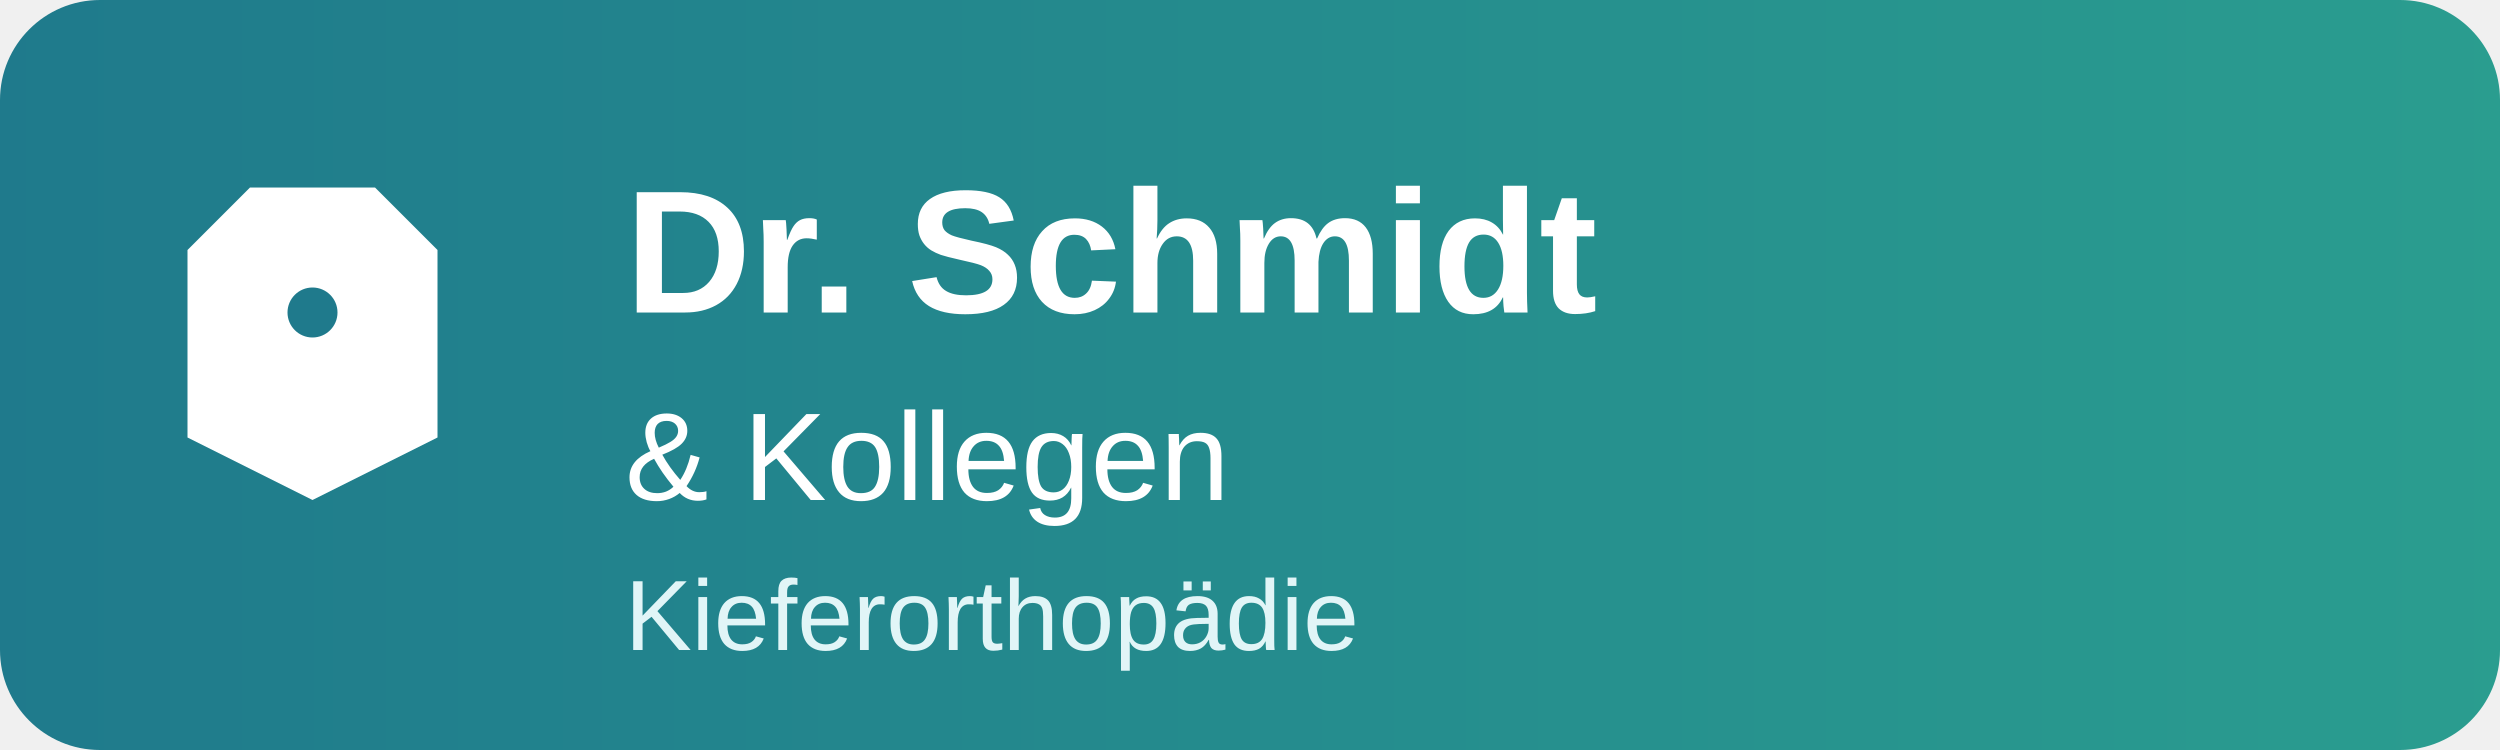
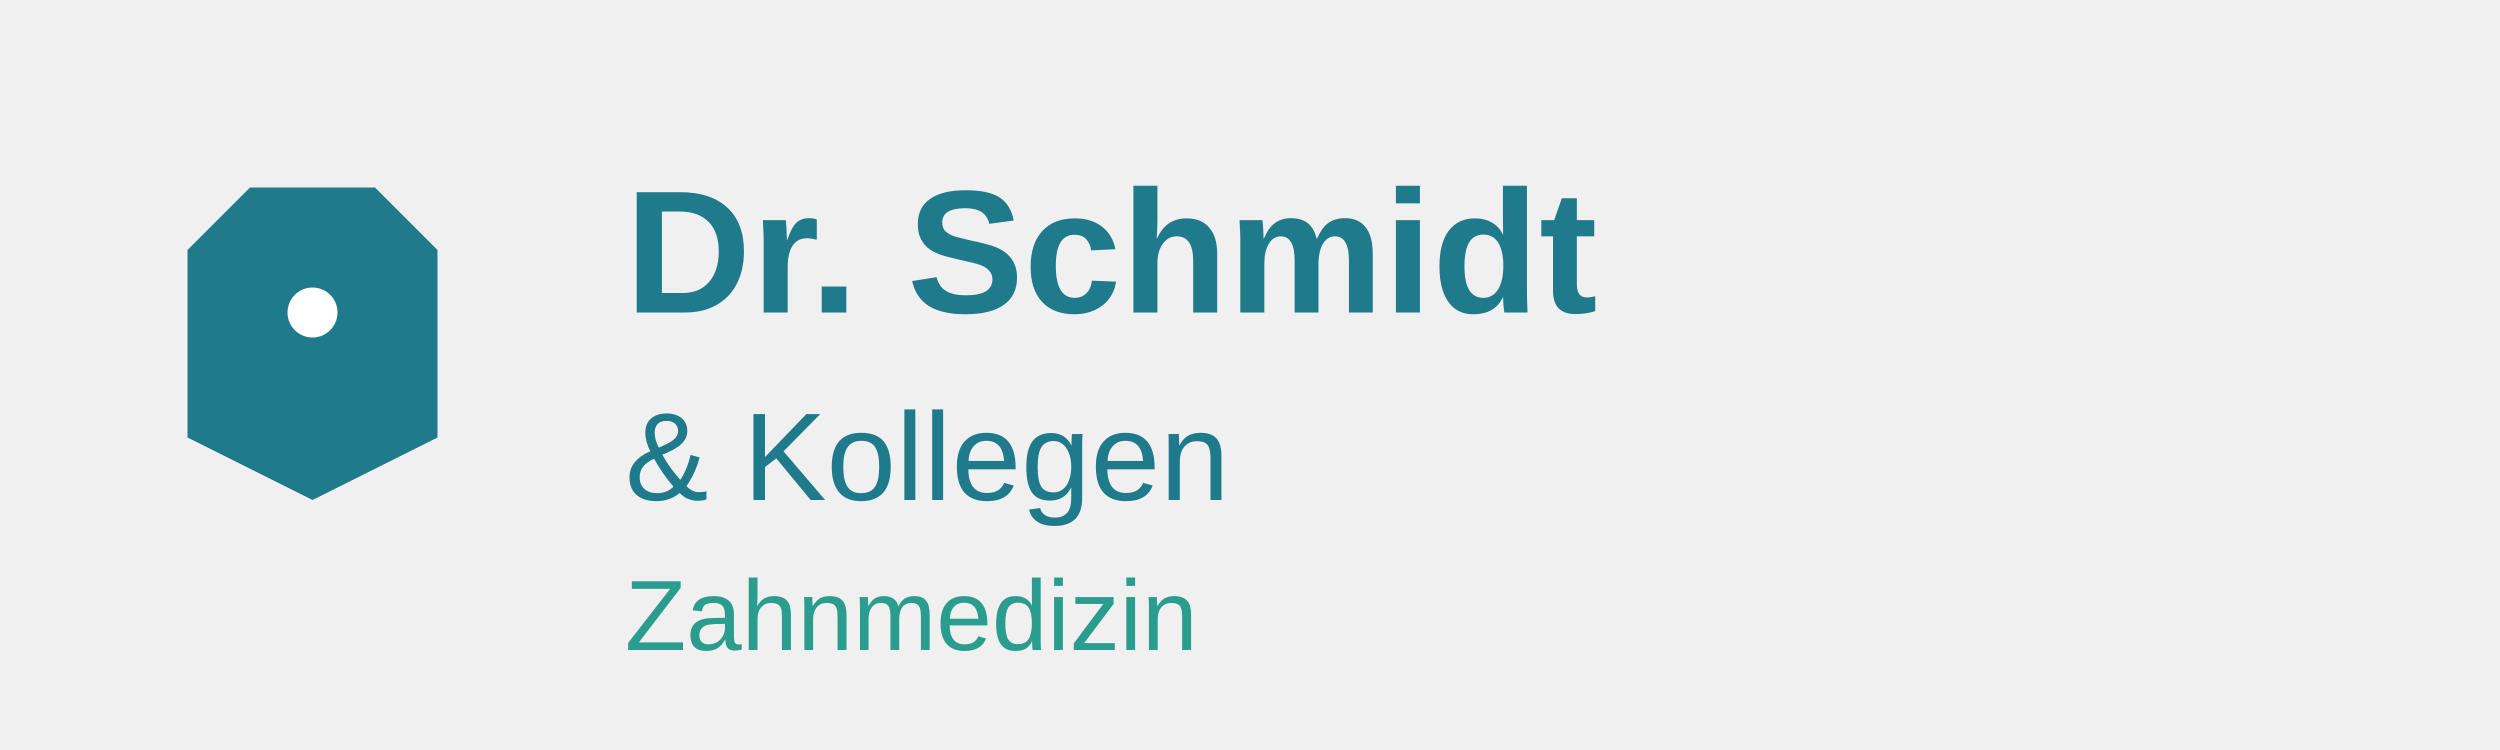
<svg xmlns="http://www.w3.org/2000/svg" width="200" height="60" viewBox="0 0 200 60">
  <defs>
    <linearGradient id="logoGradient" x1="0%" y1="0%" x2="100%" y2="0%">
      <stop offset="0%" style="stop-color:#1F7A8C;stop-opacity:1" />
      <stop offset="100%" style="stop-color:#2A9D8F;stop-opacity:1" />
    </linearGradient>
  </defs>
-   <rect x="0" y="0" width="200" height="60" rx="8" fill="url(#logoGradient)" />
-   <path d="M15 20 L15 35 L25 40 L35 35 L35 20 L30 15 L20 15 Z" fill="white" />
-   <circle cx="25" cy="25" r="2" fill="#1F7A8C" />
-   <text x="50" y="25" font-family="Arial, sans-serif" font-size="14" font-weight="bold" fill="white">Dr. Schmidt</text>
-   <text x="50" y="40" font-family="Arial, sans-serif" font-size="10" fill="white">&amp; Kollegen</text>
-   <text x="50" y="52" font-family="Arial, sans-serif" font-size="8" fill="#E1F5F7">Kieferorthopädie</text>
+   <path d="M15 20 L15 35 L25 40 L35 35 L35 20 L30 15 L20 15 Z" fill="#1F7A8C" />
+   <circle cx="25" cy="25" r="2" fill="white" />
+   <text x="50" y="25" font-family="Arial, sans-serif" font-size="14" font-weight="bold" fill="#1F7A8C">Dr. Schmidt</text>
+   <text x="50" y="40" font-family="Arial, sans-serif" font-size="10" fill="#1F7A8C">&amp; Kollegen</text>
+   <text x="50" y="52" font-family="Arial, sans-serif" font-size="8" fill="#2A9D8F">Zahnmedizin</text>
</svg>
